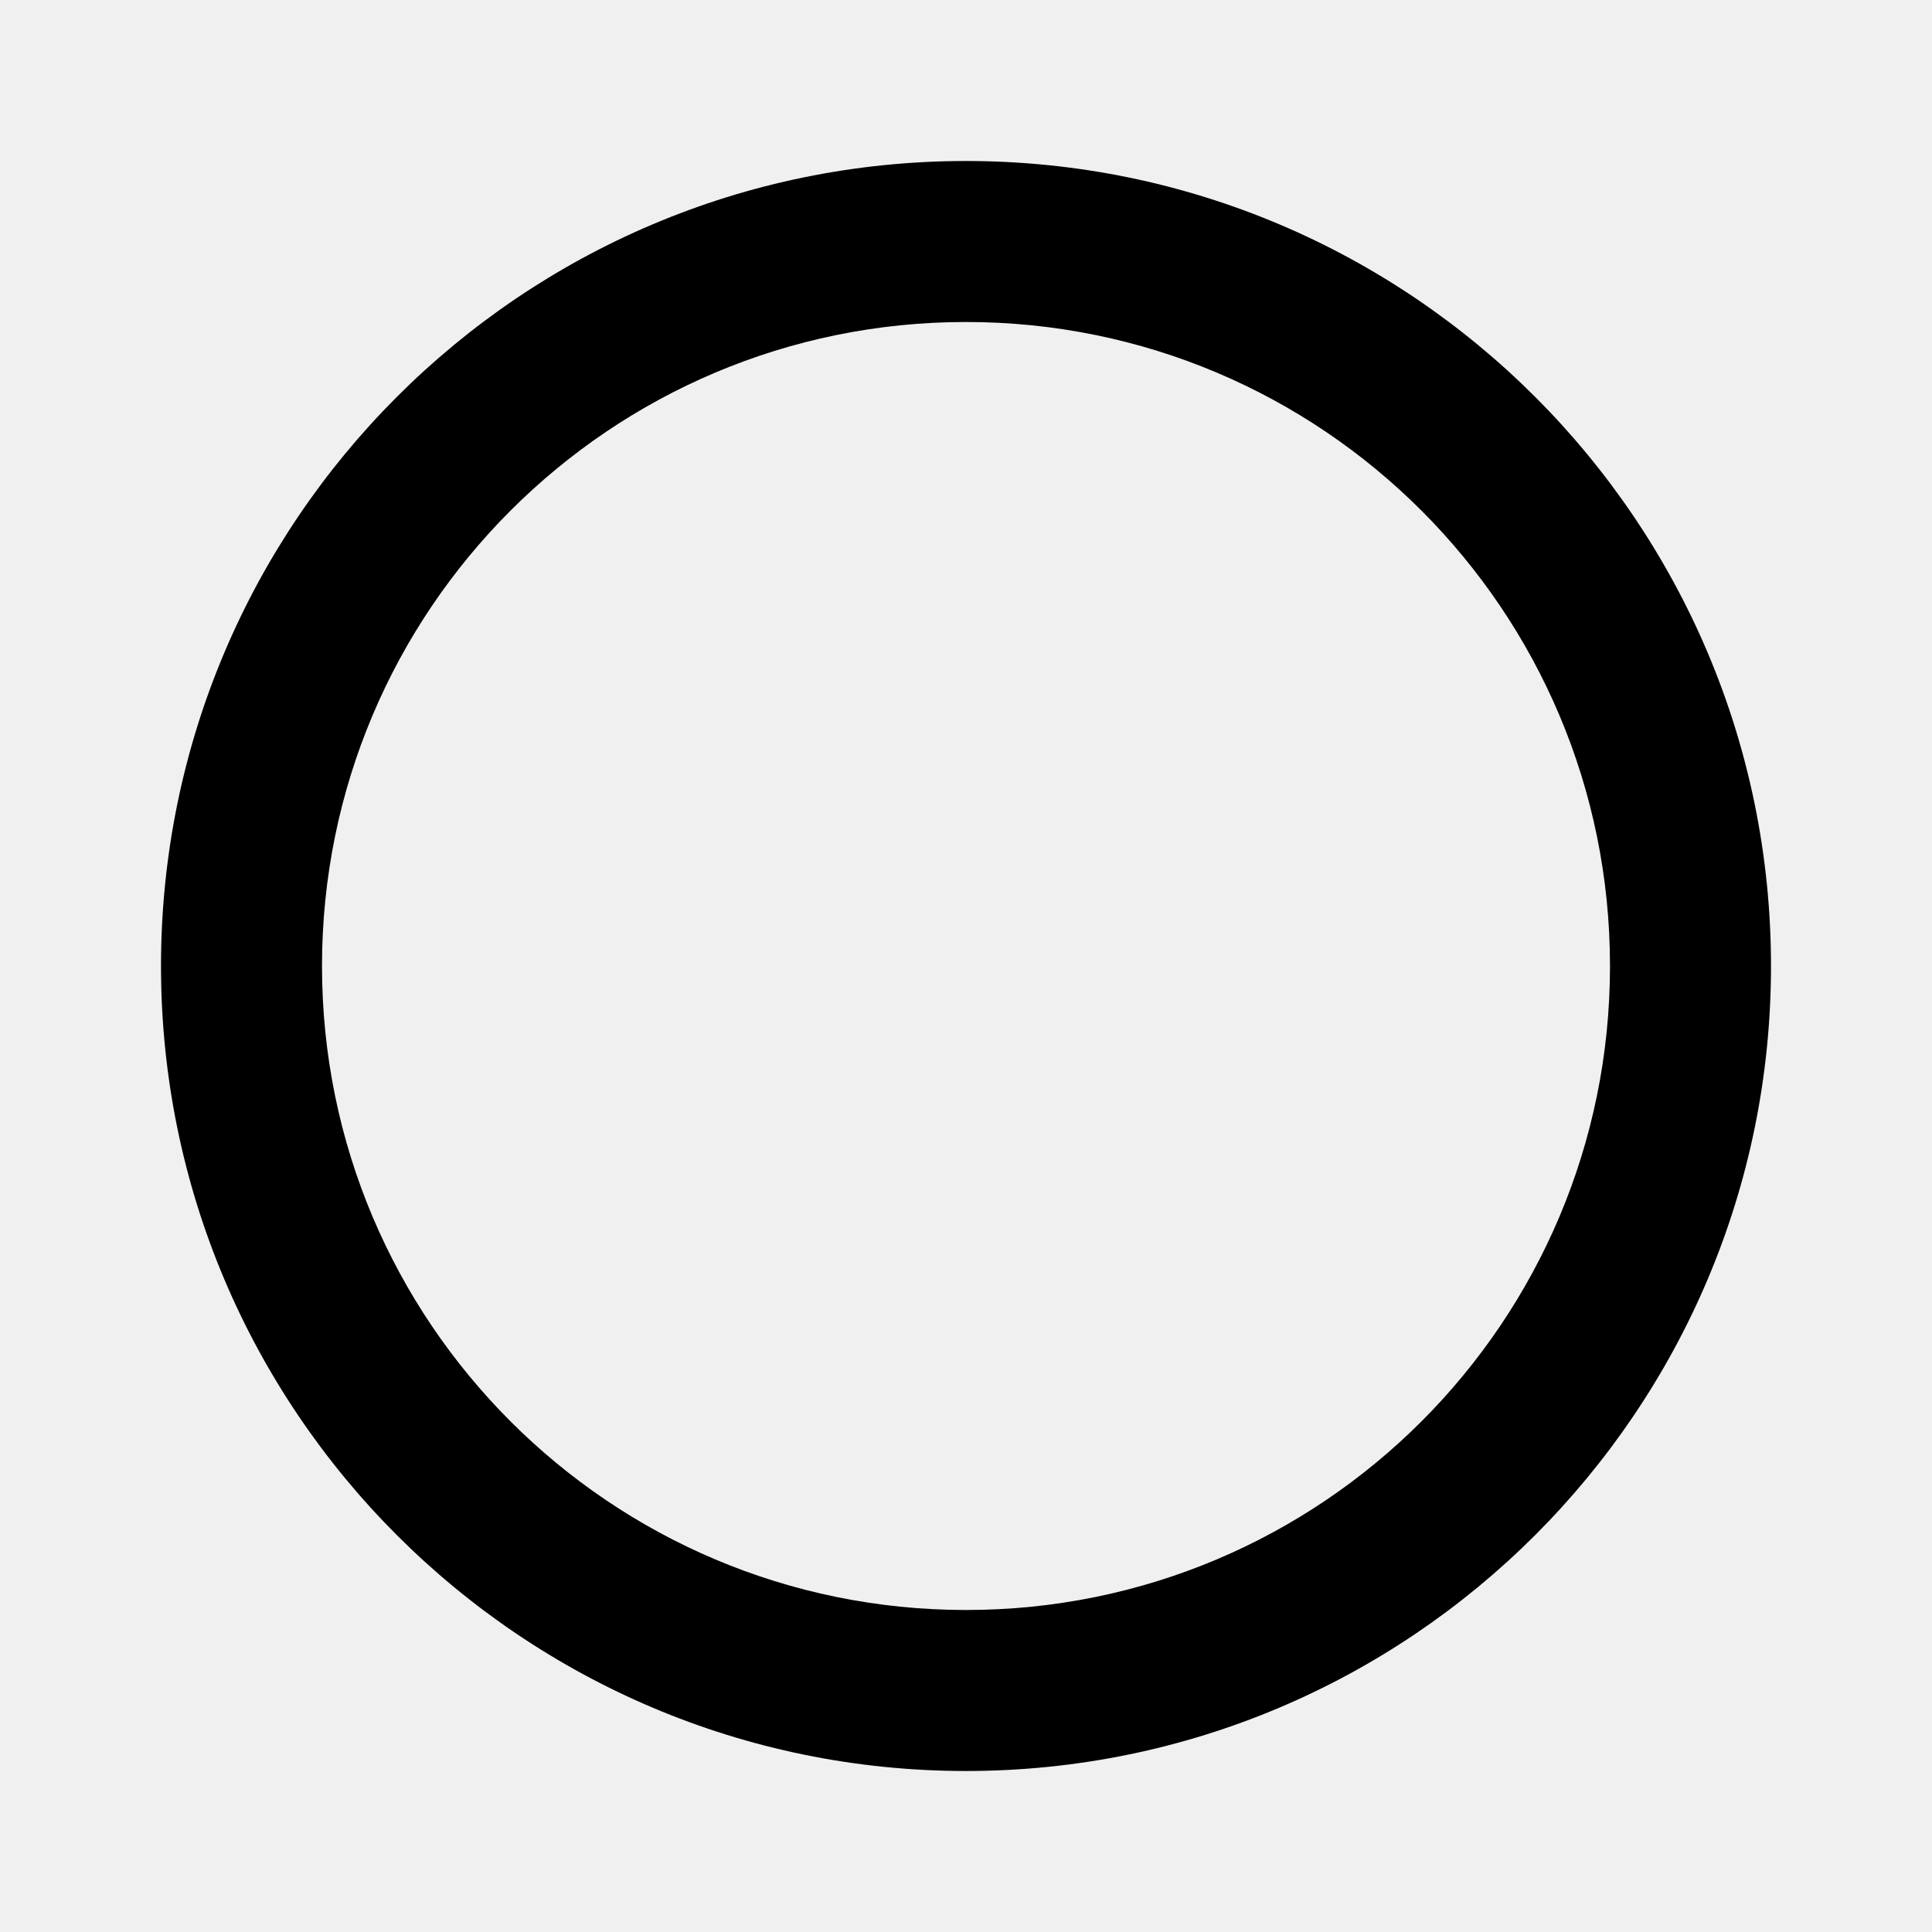
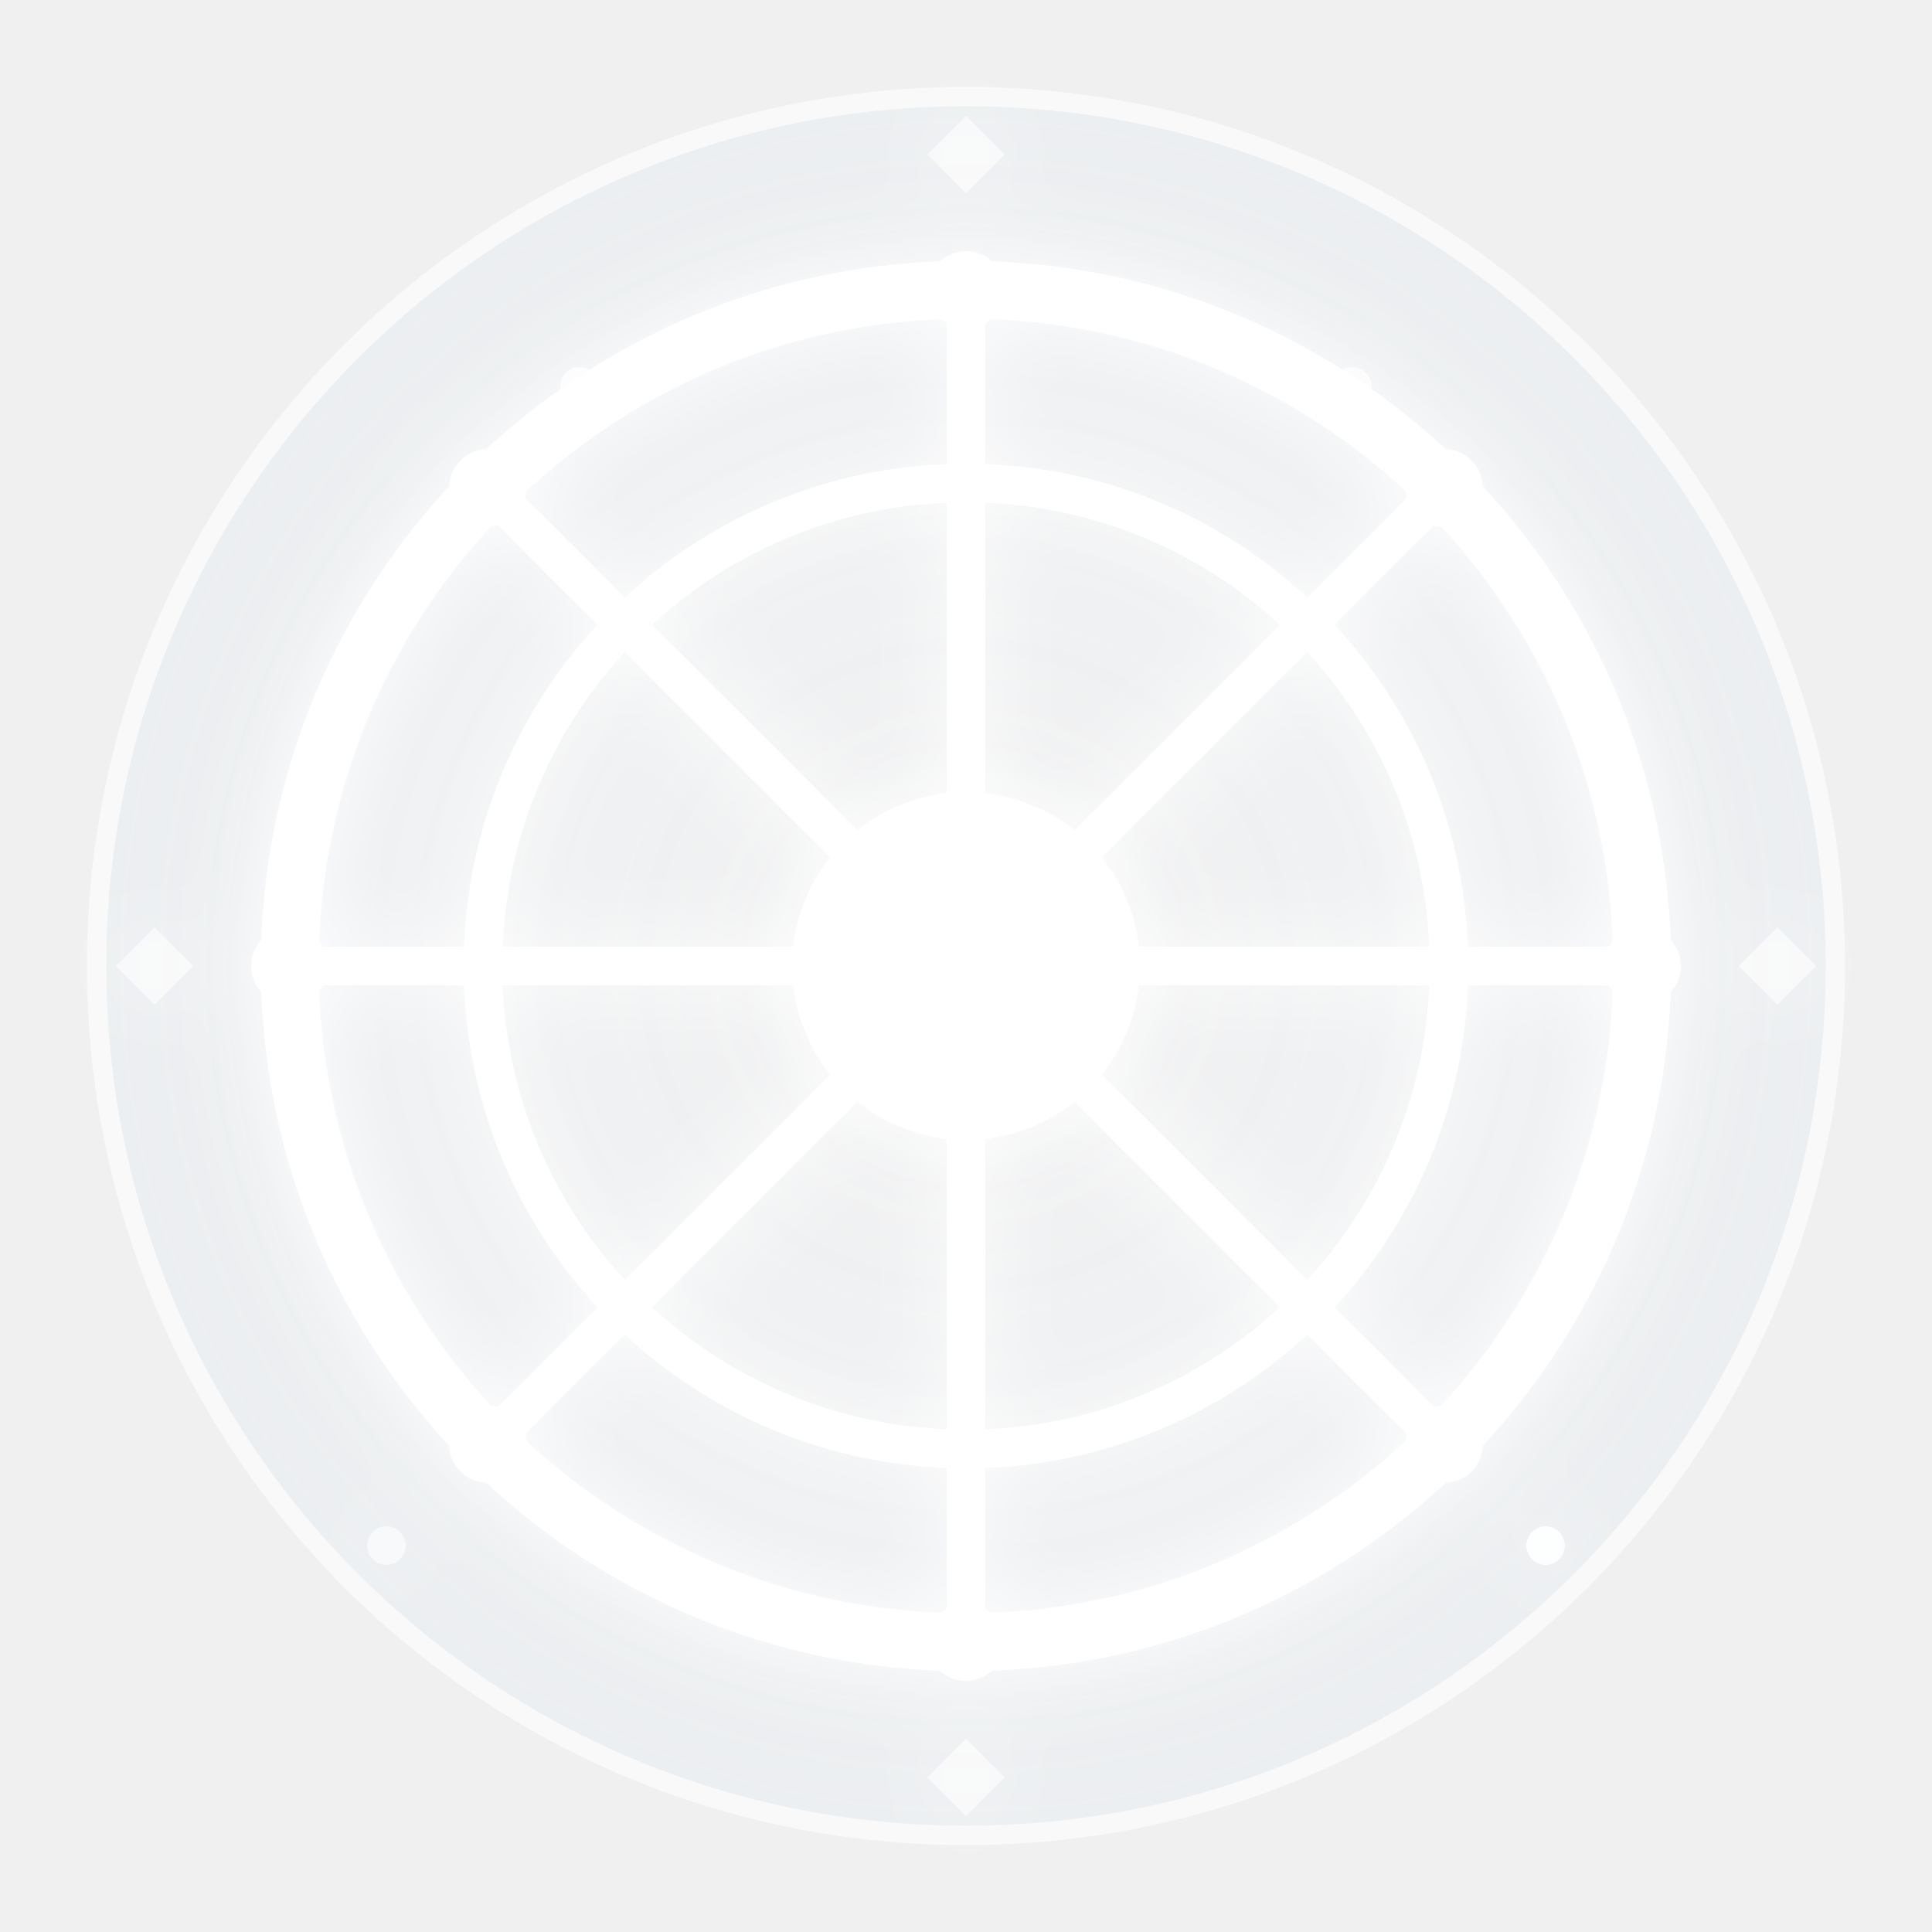
- <svg xmlns="http://www.w3.org/2000/svg" viewBox="0 0 24 24" fill="currentColor">
-   <path d="M12 2C6.48 2 2 6.48 2 12s4.48 10 10 10 10-4.48 10-10S17.52 2 12 2zm0 18c-4.42 0-8-3.58-8-8s3.58-8 8-8 8 3.58 8 8-3.58 8-8 8z" />
-   <path d="M12 6v12M6 12h12" />
+ <svg xmlns="http://www.w3.org/2000/svg" viewBox="0 0 100 100" fill="none">
+   <defs>
+     <radialGradient id="cosmicGlowBuddhist" cx="50%" cy="50%" r="60%">
+       <stop offset="0%" style="stop-color:#ffffff;stop-opacity:0.3" />
+       <stop offset="50%" style="stop-color:#e6f3ff;stop-opacity:0.2" />
+       <stop offset="100%" style="stop-color:#b3d9ff;stop-opacity:0.1" />
+     </radialGradient>
+     <filter id="glowBuddhist">
+       <feGaussianBlur stdDeviation="2" result="coloredBlur" />
+       <feMerge>
+         <feMergeNode in="coloredBlur" />
+         <feMergeNode in="SourceGraphic" />
+       </feMerge>
+     </filter>
+   </defs>
+   <circle cx="50" cy="50" r="45" fill="url(#cosmicGlowBuddhist)" stroke="white" stroke-width="1" opacity="0.6" />
+   <g filter="url(#glowBuddhist)">
+     <circle cx="50" cy="50" r="35" fill="none" stroke="white" stroke-width="3" />
+     <circle cx="50" cy="50" r="25" fill="none" stroke="white" stroke-width="2" />
+     <g stroke="white" stroke-width="2" stroke-linecap="round">
+       <line x1="50" y1="15" x2="50" y2="85" />
+       <line x1="15" y1="50" x2="85" y2="50" />
+       <line x1="25.25" y1="25.25" x2="74.75" y2="74.75" />
+       <line x1="74.75" y1="25.25" x2="25.25" y2="74.75" />
+     </g>
+     <circle cx="50" cy="50" r="8" fill="white" stroke="white" stroke-width="2" />
+     <circle cx="50" cy="50" r="4" fill="none" stroke="white" stroke-width="1" />
+     <g fill="white">
+       <circle cx="50" cy="15" r="2" />
+       <circle cx="50" cy="85" r="2" />
+       <circle cx="15" cy="50" r="2" />
+       <circle cx="85" cy="50" r="2" />
+       <circle cx="25.25" cy="25.25" r="2" />
+       <circle cx="74.75" cy="74.75" r="2" />
+       <circle cx="74.75" cy="25.25" r="2" />
+       <circle cx="25.25" cy="74.75" r="2" />
+     </g>
+     <g fill="white" opacity="0.6">
+       <path d="M50 10 L52 8 L50 6 L48 8 Z" />
+       <path d="M50 90 L52 92 L50 94 L48 92 Z" />
+       <path d="M10 50 L8 48 L6 50 L8 52 Z" />
+       <path d="M90 50 L92 48 L94 50 L92 52 Z" />
+     </g>
+     <circle cx="30" cy="20" r="1" fill="white" opacity="0.8" />
+     <circle cx="70" cy="20" r="1" fill="white" opacity="0.7" />
+     <circle cx="80" cy="80" r="1" fill="white" opacity="0.9" />
+     <circle cx="20" cy="80" r="1" fill="white" opacity="0.6" />
+   </g>
</svg>
